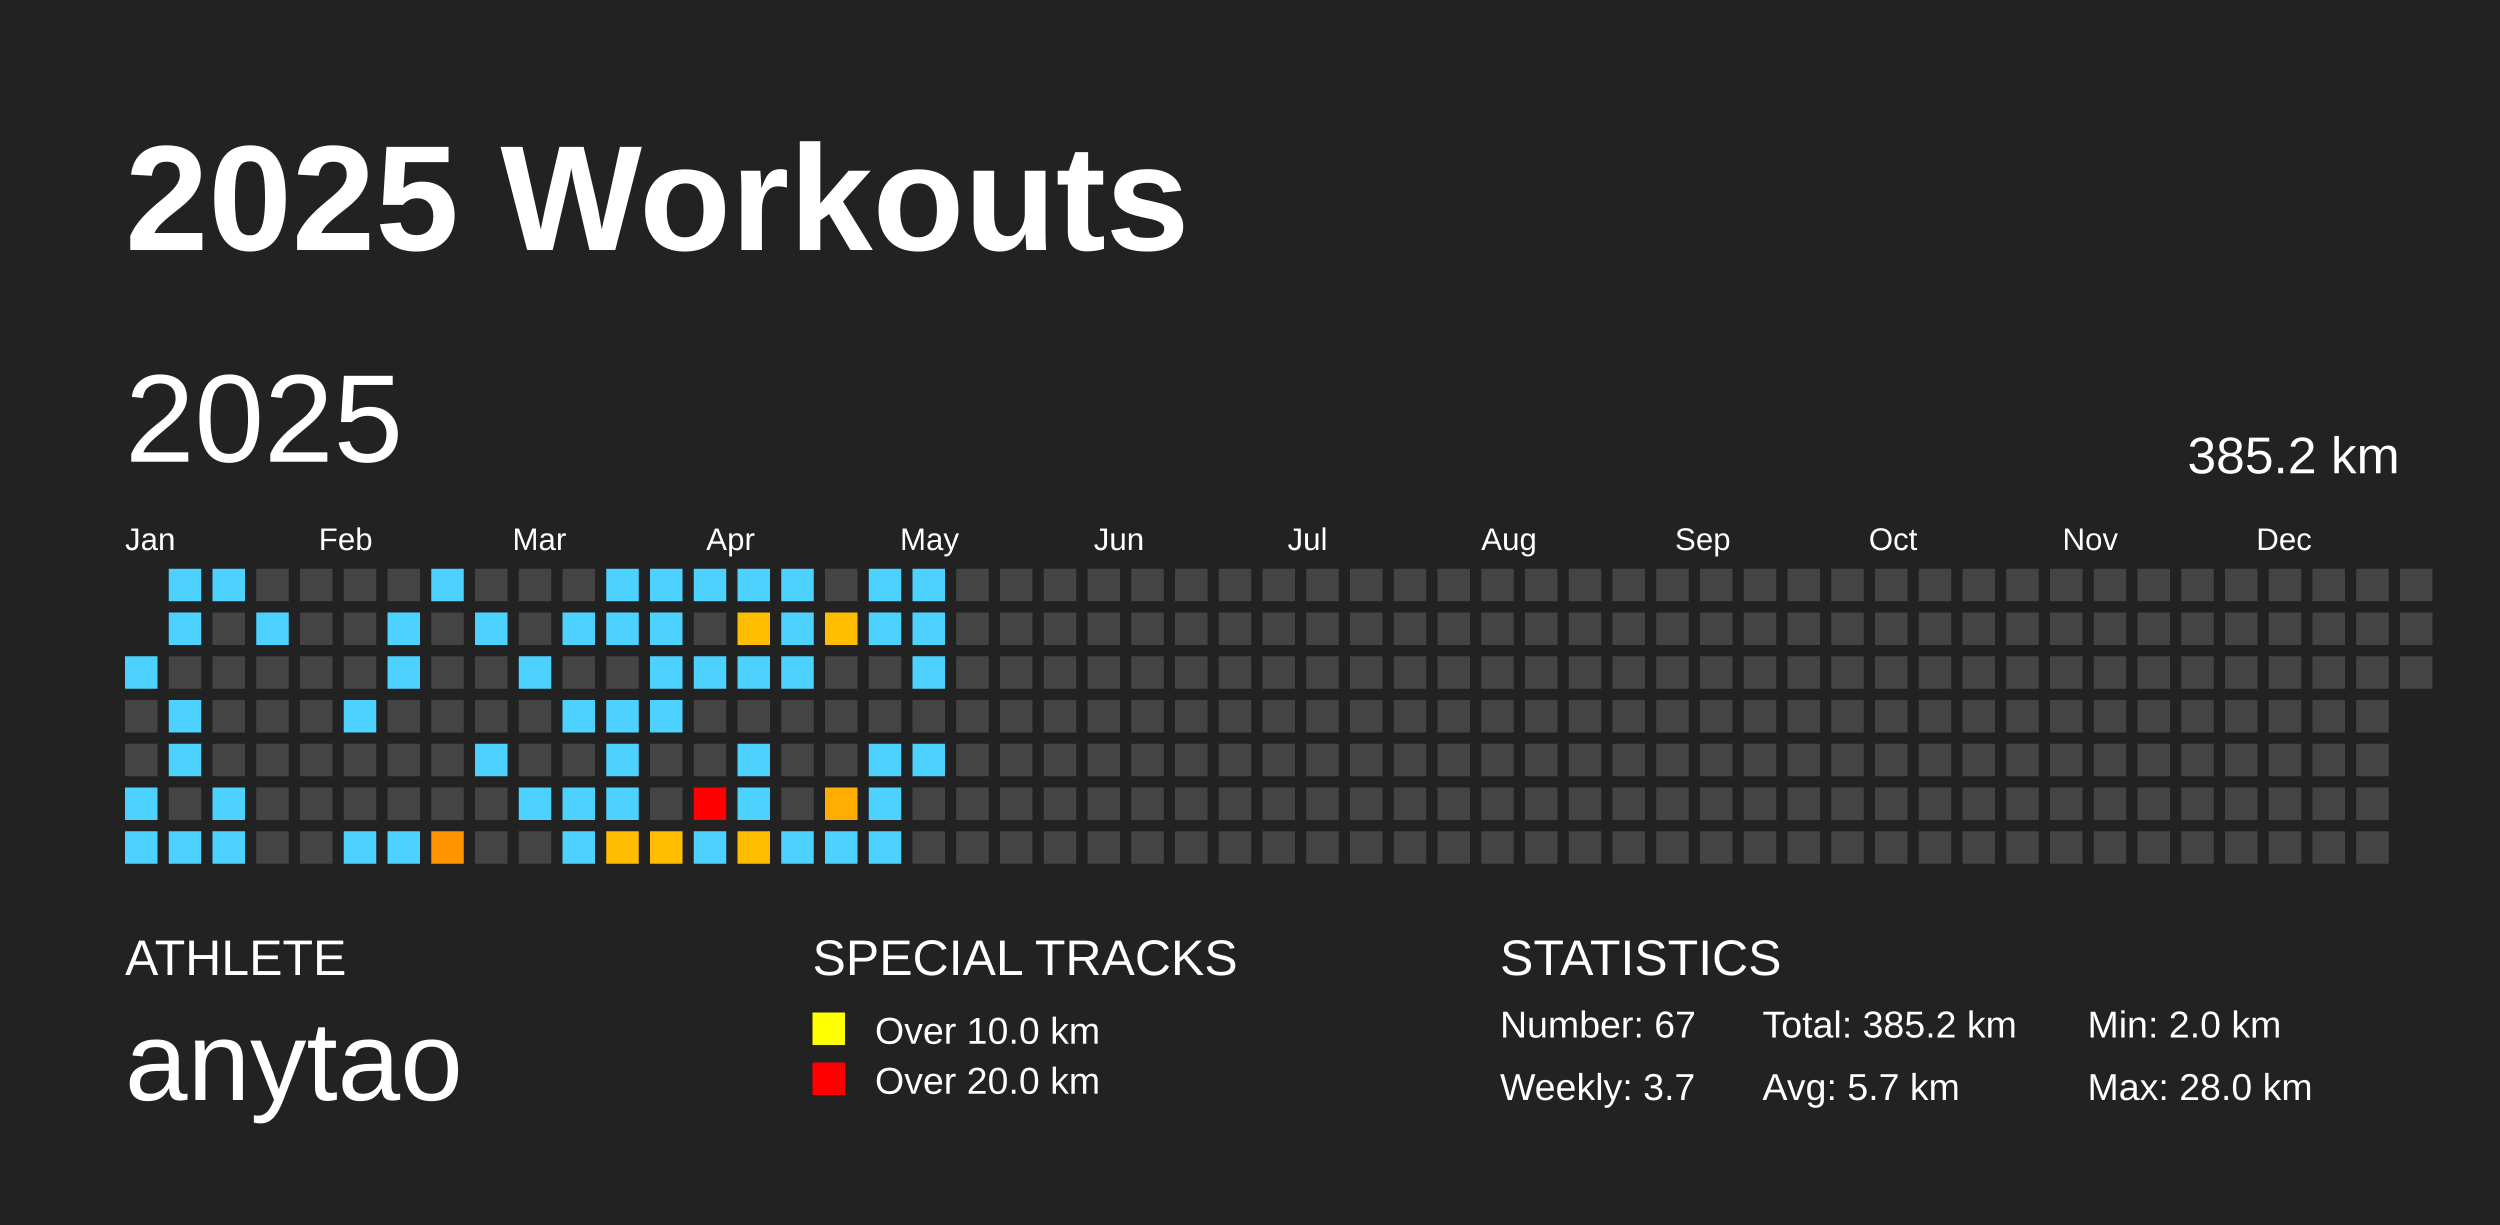
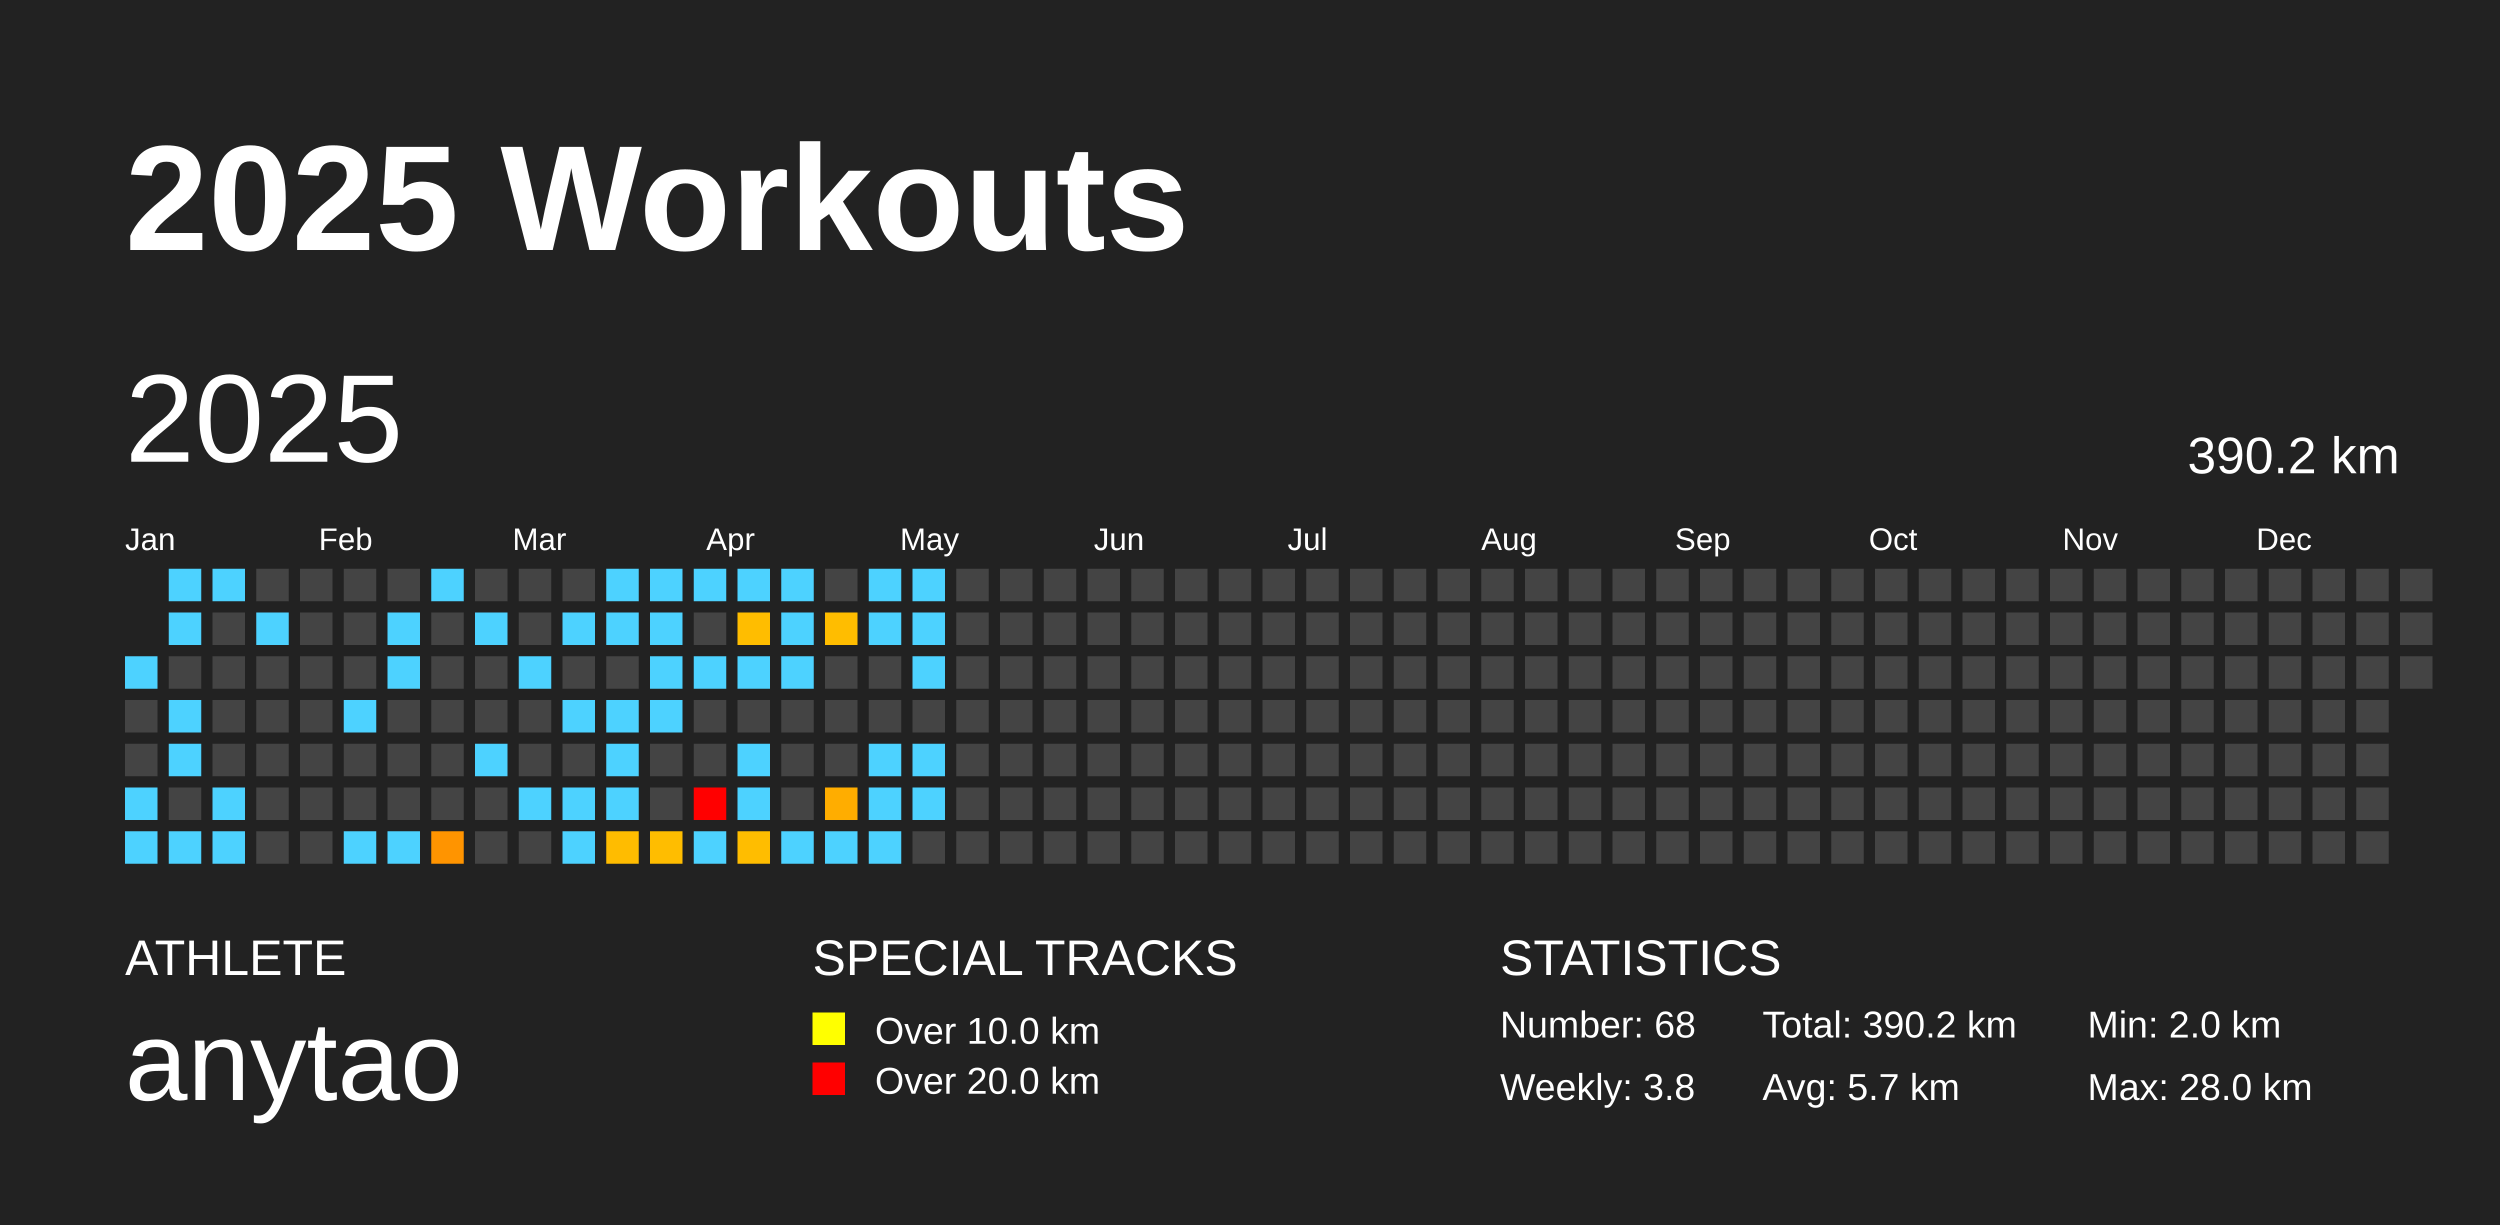
<svg xmlns="http://www.w3.org/2000/svg" baseProfile="full" height="98mm" version="1.1" viewBox="0,0,200,98" width="200mm">
  <defs />
  <rect fill="#222222" height="98" width="200" x="0" y="0" />
  <text fill="#FFFFFF" style="font-size:12px; font-family:Arial; font-weight:bold;" x="10" y="20">2025 Workouts</text>
  <text fill="#FFFFFF" style="font-size:4px; font-family:Arial" x="10" y="78">ATHLETE</text>
  <text fill="#FFFFFF" style="font-size:9px; font-family:Arial" x="10" y="88">anytao</text>
  <text fill="#FFFFFF" style="font-size:4px; font-family:Arial" x="65" y="78">SPECIAL TRACKS</text>
  <rect fill="yellow" height="2.6" width="2.6" x="65" y="81" />
  <text fill="#FFFFFF" style="font-size:3px; font-family:Arial" x="70" y="83.5">Over 10.0 km</text>
  <rect fill="red" height="2.6" width="2.6" x="65" y="85" />
  <text fill="#FFFFFF" style="font-size:3px; font-family:Arial" x="70" y="87.5">Over 20.0 km</text>
  <text fill="#FFFFFF" style="font-size:4px; font-family:Arial" x="120" y="78">STATISTICS</text>
-   <text fill="#FFFFFF" style="font-size:3px; font-family:Arial" x="120" y="83">Number: 67</text>
-   <text fill="#FFFFFF" style="font-size:3px; font-family:Arial" x="120" y="88">Weekly: 3.7</text>
-   <text fill="#FFFFFF" style="font-size:3px; font-family:Arial" x="141" y="83">Total: 385.2 km</text>
+   <text fill="#FFFFFF" style="font-size:3px; font-family:Arial" x="120" y="83">Number: 68</text>
+   <text fill="#FFFFFF" style="font-size:3px; font-family:Arial" x="120" y="88">Weekly: 3.8</text>
+   <text fill="#FFFFFF" style="font-size:3px; font-family:Arial" x="141" y="83">Total: 390.2 km</text>
  <text fill="#FFFFFF" style="font-size:3px; font-family:Arial" x="141" y="88">Avg: 5.7 km</text>
  <text fill="#FFFFFF" style="font-size:3px; font-family:Arial" x="167" y="83">Min: 2.0 km</text>
  <text fill="#FFFFFF" style="font-size:3px; font-family:Arial" x="167" y="88">Max: 28.0 km</text>
  <text dominant-baseline="hanging" fill="#FFFFFF" style="font-size:10.0px; font-family:Arial;" x="10" y="30">2025</text>
-   <text dominant-baseline="hanging" fill="#FFFFFF" style="font-size:4.125px; font-family:Arial;" x="175" y="35">385.2 km</text>
+   <text dominant-baseline="hanging" fill="#FFFFFF" style="font-size:4.125px; font-family:Arial;" x="175" y="35">390.2 km</text>
  <text fill="#FFFFFF" style="font-size:2.5px; font-family:Arial" x="10.0" y="44">Jan</text>
  <text fill="#FFFFFF" style="font-size:2.5px; font-family:Arial" x="25.5" y="44">Feb</text>
  <text fill="#FFFFFF" style="font-size:2.5px; font-family:Arial" x="41.0" y="44">Mar</text>
  <text fill="#FFFFFF" style="font-size:2.5px; font-family:Arial" x="56.5" y="44">Apr</text>
  <text fill="#FFFFFF" style="font-size:2.5px; font-family:Arial" x="72.0" y="44">May</text>
  <text fill="#FFFFFF" style="font-size:2.5px; font-family:Arial" x="87.5" y="44">Jun</text>
  <text fill="#FFFFFF" style="font-size:2.5px; font-family:Arial" x="103.0" y="44">Jul</text>
  <text fill="#FFFFFF" style="font-size:2.5px; font-family:Arial" x="118.5" y="44">Aug</text>
  <text fill="#FFFFFF" style="font-size:2.5px; font-family:Arial" x="134.0" y="44">Sep</text>
  <text fill="#FFFFFF" style="font-size:2.5px; font-family:Arial" x="149.5" y="44">Oct</text>
  <text fill="#FFFFFF" style="font-size:2.5px; font-family:Arial" x="165.0" y="44">Nov</text>
  <text fill="#FFFFFF" style="font-size:2.5px; font-family:Arial" x="180.5" y="44">Dec</text>
  <rect fill="#4dd2ff" height="2.6" width="2.6" x="10.0" y="52.5" />
  <rect fill="#444444" height="2.6" width="2.6" x="10.0" y="56.0" />
  <rect fill="#444444" height="2.6" width="2.6" x="10.0" y="59.5" />
  <rect fill="#4dd2ff" height="2.6" width="2.6" x="10.0" y="63.0" />
  <rect fill="#4dd2ff" height="2.6" width="2.6" x="10.0" y="66.5" />
  <rect fill="#4dd2ff" height="2.6" width="2.6" x="13.5" y="45.5" />
  <rect fill="#4dd2ff" height="2.6" width="2.6" x="13.5" y="49.0" />
  <rect fill="#444444" height="2.6" width="2.6" x="13.5" y="52.5" />
  <rect fill="#4dd2ff" height="2.6" width="2.6" x="13.5" y="56.0" />
  <rect fill="#4dd2ff" height="2.6" width="2.6" x="13.5" y="59.5" />
  <rect fill="#444444" height="2.6" width="2.6" x="13.5" y="63.0" />
  <rect fill="#4dd2ff" height="2.6" width="2.6" x="13.5" y="66.5" />
  <rect fill="#4dd2ff" height="2.6" width="2.6" x="17.0" y="45.5" />
  <rect fill="#444444" height="2.6" width="2.6" x="17.0" y="49.0" />
  <rect fill="#444444" height="2.6" width="2.6" x="17.0" y="52.5" />
  <rect fill="#444444" height="2.6" width="2.6" x="17.0" y="56.0" />
  <rect fill="#444444" height="2.6" width="2.6" x="17.0" y="59.5" />
  <rect fill="#4dd2ff" height="2.6" width="2.6" x="17.0" y="63.0" />
  <rect fill="#4dd2ff" height="2.6" width="2.6" x="17.0" y="66.5" />
  <rect fill="#444444" height="2.6" width="2.6" x="20.5" y="45.5" />
  <rect fill="#4dd2ff" height="2.6" width="2.6" x="20.5" y="49.0" />
  <rect fill="#444444" height="2.6" width="2.6" x="20.5" y="52.5" />
  <rect fill="#444444" height="2.6" width="2.6" x="20.5" y="56.0" />
  <rect fill="#444444" height="2.6" width="2.6" x="20.5" y="59.5" />
  <rect fill="#444444" height="2.6" width="2.6" x="20.5" y="63.0" />
  <rect fill="#444444" height="2.6" width="2.6" x="20.5" y="66.5" />
  <rect fill="#444444" height="2.6" width="2.6" x="24.0" y="45.5" />
  <rect fill="#444444" height="2.6" width="2.6" x="24.0" y="49.0" />
  <rect fill="#444444" height="2.6" width="2.6" x="24.0" y="52.5" />
  <rect fill="#444444" height="2.6" width="2.6" x="24.0" y="56.0" />
  <rect fill="#444444" height="2.6" width="2.6" x="24.0" y="59.5" />
  <rect fill="#444444" height="2.6" width="2.6" x="24.0" y="63.0" />
  <rect fill="#444444" height="2.6" width="2.6" x="24.0" y="66.5" />
  <rect fill="#444444" height="2.6" width="2.6" x="27.5" y="45.5" />
  <rect fill="#444444" height="2.6" width="2.6" x="27.5" y="49.0" />
  <rect fill="#444444" height="2.6" width="2.6" x="27.5" y="52.5" />
  <rect fill="#4dd2ff" height="2.6" width="2.6" x="27.5" y="56.0" />
  <rect fill="#444444" height="2.6" width="2.6" x="27.5" y="59.5" />
  <rect fill="#444444" height="2.6" width="2.6" x="27.5" y="63.0" />
  <rect fill="#4dd2ff" height="2.6" width="2.6" x="27.5" y="66.5" />
  <rect fill="#444444" height="2.6" width="2.6" x="31.0" y="45.5" />
  <rect fill="#4dd2ff" height="2.6" width="2.6" x="31.0" y="49.0" />
  <rect fill="#4dd2ff" height="2.6" width="2.6" x="31.0" y="52.5" />
  <rect fill="#444444" height="2.6" width="2.6" x="31.0" y="56.0" />
  <rect fill="#444444" height="2.6" width="2.6" x="31.0" y="59.5" />
  <rect fill="#444444" height="2.6" width="2.6" x="31.0" y="63.0" />
  <rect fill="#4dd2ff" height="2.6" width="2.6" x="31.0" y="66.5" />
  <rect fill="#4dd2ff" height="2.6" width="2.6" x="34.5" y="45.5" />
  <rect fill="#444444" height="2.6" width="2.6" x="34.5" y="49.0" />
  <rect fill="#444444" height="2.6" width="2.6" x="34.5" y="52.5" />
  <rect fill="#444444" height="2.6" width="2.6" x="34.5" y="56.0" />
  <rect fill="#444444" height="2.6" width="2.6" x="34.5" y="59.5" />
  <rect fill="#444444" height="2.6" width="2.6" x="34.5" y="63.0" />
  <rect fill="#ff9400" height="2.6" width="2.6" x="34.5" y="66.5" />
  <rect fill="#444444" height="2.6" width="2.6" x="38.0" y="45.5" />
  <rect fill="#4dd2ff" height="2.6" width="2.6" x="38.0" y="49.0" />
  <rect fill="#444444" height="2.6" width="2.6" x="38.0" y="52.5" />
  <rect fill="#444444" height="2.6" width="2.6" x="38.0" y="56.0" />
  <rect fill="#4dd2ff" height="2.6" width="2.6" x="38.0" y="59.5" />
  <rect fill="#444444" height="2.6" width="2.6" x="38.0" y="63.0" />
  <rect fill="#444444" height="2.6" width="2.6" x="38.0" y="66.5" />
  <rect fill="#444444" height="2.6" width="2.6" x="41.5" y="45.5" />
  <rect fill="#444444" height="2.6" width="2.6" x="41.5" y="49.0" />
  <rect fill="#4dd2ff" height="2.6" width="2.6" x="41.5" y="52.5" />
  <rect fill="#444444" height="2.6" width="2.6" x="41.5" y="56.0" />
  <rect fill="#444444" height="2.6" width="2.6" x="41.5" y="59.5" />
  <rect fill="#4dd2ff" height="2.6" width="2.6" x="41.5" y="63.0" />
  <rect fill="#444444" height="2.6" width="2.6" x="41.5" y="66.5" />
  <rect fill="#444444" height="2.6" width="2.6" x="45.0" y="45.5" />
  <rect fill="#4dd2ff" height="2.6" width="2.6" x="45.0" y="49.0" />
  <rect fill="#444444" height="2.6" width="2.6" x="45.0" y="52.5" />
  <rect fill="#4dd2ff" height="2.6" width="2.6" x="45.0" y="56.0" />
  <rect fill="#444444" height="2.6" width="2.6" x="45.0" y="59.5" />
  <rect fill="#4dd2ff" height="2.6" width="2.6" x="45.0" y="63.0" />
  <rect fill="#4dd2ff" height="2.6" width="2.6" x="45.0" y="66.5" />
  <rect fill="#4dd2ff" height="2.6" width="2.6" x="48.5" y="45.5" />
  <rect fill="#4dd2ff" height="2.6" width="2.6" x="48.5" y="49.0" />
  <rect fill="#444444" height="2.6" width="2.6" x="48.5" y="52.5" />
  <rect fill="#4dd2ff" height="2.6" width="2.6" x="48.5" y="56.0" />
  <rect fill="#4dd2ff" height="2.6" width="2.6" x="48.5" y="59.5" />
  <rect fill="#4dd2ff" height="2.6" width="2.6" x="48.5" y="63.0" />
  <rect fill="#ffbc00" height="2.6" width="2.6" x="48.5" y="66.5" />
  <rect fill="#4dd2ff" height="2.6" width="2.6" x="52.0" y="45.5" />
  <rect fill="#4dd2ff" height="2.6" width="2.6" x="52.0" y="49.0" />
  <rect fill="#4dd2ff" height="2.6" width="2.6" x="52.0" y="52.5" />
  <rect fill="#4dd2ff" height="2.6" width="2.6" x="52.0" y="56.0" />
  <rect fill="#444444" height="2.6" width="2.6" x="52.0" y="59.5" />
  <rect fill="#444444" height="2.6" width="2.6" x="52.0" y="63.0" />
  <rect fill="#ffbd00" height="2.6" width="2.6" x="52.0" y="66.5" />
  <rect fill="#4dd2ff" height="2.6" width="2.6" x="55.5" y="45.5" />
  <rect fill="#444444" height="2.6" width="2.6" x="55.5" y="49.0" />
  <rect fill="#4dd2ff" height="2.6" width="2.6" x="55.5" y="52.5" />
  <rect fill="#444444" height="2.6" width="2.6" x="55.5" y="56.0" />
  <rect fill="#444444" height="2.6" width="2.6" x="55.5" y="59.5" />
  <rect fill="red" height="2.6" width="2.6" x="55.5" y="63.0" />
  <rect fill="#4dd2ff" height="2.6" width="2.6" x="55.5" y="66.5" />
  <rect fill="#4dd2ff" height="2.6" width="2.6" x="59.0" y="45.5" />
  <rect fill="#ffbd00" height="2.6" width="2.6" x="59.0" y="49.0" />
  <rect fill="#4dd2ff" height="2.6" width="2.6" x="59.0" y="52.5" />
  <rect fill="#444444" height="2.6" width="2.6" x="59.0" y="56.0" />
  <rect fill="#4dd2ff" height="2.6" width="2.6" x="59.0" y="59.5" />
  <rect fill="#4dd2ff" height="2.6" width="2.6" x="59.0" y="63.0" />
  <rect fill="#ffbd00" height="2.6" width="2.6" x="59.0" y="66.5" />
  <rect fill="#4dd2ff" height="2.6" width="2.6" x="62.5" y="45.5" />
  <rect fill="#4dd2ff" height="2.6" width="2.6" x="62.5" y="49.0" />
  <rect fill="#4dd2ff" height="2.6" width="2.6" x="62.5" y="52.5" />
  <rect fill="#444444" height="2.6" width="2.6" x="62.5" y="56.0" />
  <rect fill="#444444" height="2.6" width="2.6" x="62.5" y="59.5" />
  <rect fill="#444444" height="2.6" width="2.6" x="62.5" y="63.0" />
  <rect fill="#4dd2ff" height="2.6" width="2.6" x="62.5" y="66.5" />
  <rect fill="#444444" height="2.6" width="2.6" x="66.0" y="45.5" />
  <rect fill="#ffbd00" height="2.6" width="2.6" x="66.0" y="49.0" />
  <rect fill="#444444" height="2.6" width="2.6" x="66.0" y="52.5" />
  <rect fill="#444444" height="2.6" width="2.6" x="66.0" y="56.0" />
  <rect fill="#444444" height="2.6" width="2.6" x="66.0" y="59.5" />
  <rect fill="#ffad00" height="2.6" width="2.6" x="66.0" y="63.0" />
  <rect fill="#4dd2ff" height="2.6" width="2.6" x="66.0" y="66.5" />
  <rect fill="#4dd2ff" height="2.6" width="2.6" x="69.5" y="45.5" />
  <rect fill="#4dd2ff" height="2.6" width="2.6" x="69.5" y="49.0" />
  <rect fill="#444444" height="2.6" width="2.6" x="69.5" y="52.5" />
  <rect fill="#444444" height="2.6" width="2.6" x="69.5" y="56.0" />
  <rect fill="#4dd2ff" height="2.6" width="2.6" x="69.5" y="59.5" />
  <rect fill="#4dd2ff" height="2.6" width="2.6" x="69.5" y="63.0" />
  <rect fill="#4dd2ff" height="2.6" width="2.6" x="69.5" y="66.5" />
  <rect fill="#4dd2ff" height="2.6" width="2.6" x="73.0" y="45.5" />
  <rect fill="#4dd2ff" height="2.6" width="2.6" x="73.0" y="49.0" />
  <rect fill="#4dd2ff" height="2.6" width="2.6" x="73.0" y="52.5" />
  <rect fill="#444444" height="2.6" width="2.6" x="73.0" y="56.0" />
  <rect fill="#4dd2ff" height="2.6" width="2.6" x="73.0" y="59.5" />
-   <rect fill="#444444" height="2.6" width="2.6" x="73.0" y="63.0" />
+   <rect fill="#4dd2ff" height="2.6" width="2.6" x="73.0" y="63.0" />
  <rect fill="#444444" height="2.6" width="2.6" x="73.0" y="66.5" />
  <rect fill="#444444" height="2.6" width="2.6" x="76.5" y="45.5" />
  <rect fill="#444444" height="2.6" width="2.6" x="76.5" y="49.0" />
  <rect fill="#444444" height="2.6" width="2.6" x="76.5" y="52.5" />
  <rect fill="#444444" height="2.6" width="2.6" x="76.5" y="56.0" />
  <rect fill="#444444" height="2.6" width="2.6" x="76.5" y="59.5" />
  <rect fill="#444444" height="2.6" width="2.6" x="76.5" y="63.0" />
  <rect fill="#444444" height="2.6" width="2.6" x="76.5" y="66.5" />
  <rect fill="#444444" height="2.6" width="2.6" x="80.0" y="45.5" />
  <rect fill="#444444" height="2.6" width="2.6" x="80.0" y="49.0" />
  <rect fill="#444444" height="2.6" width="2.6" x="80.0" y="52.5" />
  <rect fill="#444444" height="2.6" width="2.6" x="80.0" y="56.0" />
  <rect fill="#444444" height="2.6" width="2.6" x="80.0" y="59.5" />
  <rect fill="#444444" height="2.6" width="2.6" x="80.0" y="63.0" />
  <rect fill="#444444" height="2.6" width="2.6" x="80.0" y="66.5" />
  <rect fill="#444444" height="2.6" width="2.6" x="83.5" y="45.5" />
  <rect fill="#444444" height="2.6" width="2.6" x="83.5" y="49.0" />
  <rect fill="#444444" height="2.6" width="2.6" x="83.5" y="52.5" />
  <rect fill="#444444" height="2.6" width="2.6" x="83.5" y="56.0" />
  <rect fill="#444444" height="2.6" width="2.6" x="83.5" y="59.5" />
  <rect fill="#444444" height="2.6" width="2.6" x="83.5" y="63.0" />
  <rect fill="#444444" height="2.6" width="2.6" x="83.5" y="66.5" />
  <rect fill="#444444" height="2.6" width="2.6" x="87.0" y="45.5" />
  <rect fill="#444444" height="2.6" width="2.6" x="87.0" y="49.0" />
  <rect fill="#444444" height="2.6" width="2.6" x="87.0" y="52.5" />
  <rect fill="#444444" height="2.6" width="2.6" x="87.0" y="56.0" />
  <rect fill="#444444" height="2.6" width="2.6" x="87.0" y="59.5" />
  <rect fill="#444444" height="2.6" width="2.6" x="87.0" y="63.0" />
  <rect fill="#444444" height="2.6" width="2.6" x="87.0" y="66.5" />
  <rect fill="#444444" height="2.6" width="2.6" x="90.5" y="45.5" />
  <rect fill="#444444" height="2.6" width="2.6" x="90.5" y="49.0" />
  <rect fill="#444444" height="2.6" width="2.6" x="90.5" y="52.5" />
  <rect fill="#444444" height="2.6" width="2.6" x="90.5" y="56.0" />
  <rect fill="#444444" height="2.6" width="2.6" x="90.5" y="59.5" />
  <rect fill="#444444" height="2.6" width="2.6" x="90.5" y="63.0" />
  <rect fill="#444444" height="2.6" width="2.6" x="90.5" y="66.5" />
  <rect fill="#444444" height="2.6" width="2.6" x="94.0" y="45.5" />
  <rect fill="#444444" height="2.6" width="2.6" x="94.0" y="49.0" />
  <rect fill="#444444" height="2.6" width="2.6" x="94.0" y="52.5" />
  <rect fill="#444444" height="2.6" width="2.6" x="94.0" y="56.0" />
  <rect fill="#444444" height="2.6" width="2.6" x="94.0" y="59.5" />
  <rect fill="#444444" height="2.6" width="2.6" x="94.0" y="63.0" />
  <rect fill="#444444" height="2.6" width="2.6" x="94.0" y="66.5" />
  <rect fill="#444444" height="2.6" width="2.6" x="97.5" y="45.5" />
  <rect fill="#444444" height="2.6" width="2.6" x="97.5" y="49.0" />
  <rect fill="#444444" height="2.6" width="2.6" x="97.5" y="52.5" />
  <rect fill="#444444" height="2.6" width="2.6" x="97.5" y="56.0" />
  <rect fill="#444444" height="2.6" width="2.6" x="97.5" y="59.5" />
  <rect fill="#444444" height="2.6" width="2.6" x="97.5" y="63.0" />
  <rect fill="#444444" height="2.6" width="2.6" x="97.5" y="66.5" />
  <rect fill="#444444" height="2.6" width="2.6" x="101.0" y="45.5" />
  <rect fill="#444444" height="2.6" width="2.6" x="101.0" y="49.0" />
  <rect fill="#444444" height="2.6" width="2.6" x="101.0" y="52.5" />
  <rect fill="#444444" height="2.6" width="2.6" x="101.0" y="56.0" />
  <rect fill="#444444" height="2.6" width="2.6" x="101.0" y="59.5" />
  <rect fill="#444444" height="2.6" width="2.6" x="101.0" y="63.0" />
  <rect fill="#444444" height="2.6" width="2.6" x="101.0" y="66.5" />
  <rect fill="#444444" height="2.6" width="2.6" x="104.5" y="45.5" />
  <rect fill="#444444" height="2.6" width="2.6" x="104.5" y="49.0" />
  <rect fill="#444444" height="2.6" width="2.6" x="104.5" y="52.5" />
  <rect fill="#444444" height="2.6" width="2.6" x="104.5" y="56.0" />
  <rect fill="#444444" height="2.6" width="2.6" x="104.5" y="59.5" />
  <rect fill="#444444" height="2.6" width="2.6" x="104.5" y="63.0" />
  <rect fill="#444444" height="2.6" width="2.6" x="104.5" y="66.5" />
  <rect fill="#444444" height="2.6" width="2.6" x="108.0" y="45.5" />
  <rect fill="#444444" height="2.6" width="2.6" x="108.0" y="49.0" />
  <rect fill="#444444" height="2.6" width="2.6" x="108.0" y="52.5" />
  <rect fill="#444444" height="2.6" width="2.6" x="108.0" y="56.0" />
  <rect fill="#444444" height="2.6" width="2.6" x="108.0" y="59.5" />
  <rect fill="#444444" height="2.6" width="2.6" x="108.0" y="63.0" />
  <rect fill="#444444" height="2.6" width="2.6" x="108.0" y="66.5" />
  <rect fill="#444444" height="2.6" width="2.6" x="111.5" y="45.5" />
  <rect fill="#444444" height="2.6" width="2.6" x="111.5" y="49.0" />
  <rect fill="#444444" height="2.6" width="2.6" x="111.5" y="52.5" />
  <rect fill="#444444" height="2.6" width="2.6" x="111.5" y="56.0" />
  <rect fill="#444444" height="2.6" width="2.6" x="111.5" y="59.5" />
  <rect fill="#444444" height="2.6" width="2.6" x="111.5" y="63.0" />
  <rect fill="#444444" height="2.6" width="2.6" x="111.5" y="66.5" />
  <rect fill="#444444" height="2.6" width="2.6" x="115.0" y="45.5" />
  <rect fill="#444444" height="2.6" width="2.6" x="115.0" y="49.0" />
  <rect fill="#444444" height="2.6" width="2.6" x="115.0" y="52.5" />
  <rect fill="#444444" height="2.6" width="2.6" x="115.0" y="56.0" />
  <rect fill="#444444" height="2.6" width="2.6" x="115.0" y="59.5" />
  <rect fill="#444444" height="2.6" width="2.6" x="115.0" y="63.0" />
  <rect fill="#444444" height="2.6" width="2.6" x="115.0" y="66.5" />
  <rect fill="#444444" height="2.6" width="2.6" x="118.5" y="45.5" />
  <rect fill="#444444" height="2.6" width="2.6" x="118.5" y="49.0" />
  <rect fill="#444444" height="2.6" width="2.6" x="118.5" y="52.5" />
  <rect fill="#444444" height="2.6" width="2.6" x="118.5" y="56.0" />
  <rect fill="#444444" height="2.6" width="2.6" x="118.5" y="59.5" />
  <rect fill="#444444" height="2.6" width="2.6" x="118.5" y="63.0" />
  <rect fill="#444444" height="2.6" width="2.6" x="118.5" y="66.5" />
  <rect fill="#444444" height="2.6" width="2.6" x="122.0" y="45.5" />
  <rect fill="#444444" height="2.6" width="2.6" x="122.0" y="49.0" />
  <rect fill="#444444" height="2.6" width="2.6" x="122.0" y="52.5" />
  <rect fill="#444444" height="2.6" width="2.6" x="122.0" y="56.0" />
  <rect fill="#444444" height="2.6" width="2.6" x="122.0" y="59.5" />
  <rect fill="#444444" height="2.6" width="2.6" x="122.0" y="63.0" />
  <rect fill="#444444" height="2.6" width="2.6" x="122.0" y="66.5" />
  <rect fill="#444444" height="2.6" width="2.6" x="125.5" y="45.5" />
  <rect fill="#444444" height="2.6" width="2.6" x="125.5" y="49.0" />
  <rect fill="#444444" height="2.6" width="2.6" x="125.5" y="52.5" />
  <rect fill="#444444" height="2.6" width="2.6" x="125.5" y="56.0" />
  <rect fill="#444444" height="2.6" width="2.6" x="125.5" y="59.5" />
  <rect fill="#444444" height="2.6" width="2.6" x="125.5" y="63.0" />
  <rect fill="#444444" height="2.6" width="2.6" x="125.5" y="66.5" />
  <rect fill="#444444" height="2.6" width="2.6" x="129.0" y="45.5" />
  <rect fill="#444444" height="2.6" width="2.6" x="129.0" y="49.0" />
  <rect fill="#444444" height="2.6" width="2.6" x="129.0" y="52.5" />
  <rect fill="#444444" height="2.6" width="2.6" x="129.0" y="56.0" />
  <rect fill="#444444" height="2.6" width="2.6" x="129.0" y="59.5" />
  <rect fill="#444444" height="2.6" width="2.6" x="129.0" y="63.0" />
  <rect fill="#444444" height="2.6" width="2.6" x="129.0" y="66.5" />
  <rect fill="#444444" height="2.6" width="2.6" x="132.5" y="45.5" />
  <rect fill="#444444" height="2.6" width="2.6" x="132.5" y="49.0" />
  <rect fill="#444444" height="2.6" width="2.6" x="132.5" y="52.5" />
  <rect fill="#444444" height="2.6" width="2.6" x="132.5" y="56.0" />
  <rect fill="#444444" height="2.6" width="2.6" x="132.5" y="59.5" />
  <rect fill="#444444" height="2.6" width="2.6" x="132.5" y="63.0" />
  <rect fill="#444444" height="2.6" width="2.6" x="132.5" y="66.5" />
  <rect fill="#444444" height="2.6" width="2.6" x="136.0" y="45.5" />
  <rect fill="#444444" height="2.6" width="2.6" x="136.0" y="49.0" />
  <rect fill="#444444" height="2.6" width="2.6" x="136.0" y="52.5" />
  <rect fill="#444444" height="2.6" width="2.6" x="136.0" y="56.0" />
  <rect fill="#444444" height="2.6" width="2.6" x="136.0" y="59.5" />
  <rect fill="#444444" height="2.6" width="2.6" x="136.0" y="63.0" />
  <rect fill="#444444" height="2.6" width="2.6" x="136.0" y="66.5" />
  <rect fill="#444444" height="2.6" width="2.6" x="139.5" y="45.5" />
  <rect fill="#444444" height="2.6" width="2.6" x="139.5" y="49.0" />
  <rect fill="#444444" height="2.6" width="2.6" x="139.5" y="52.5" />
  <rect fill="#444444" height="2.6" width="2.6" x="139.5" y="56.0" />
  <rect fill="#444444" height="2.6" width="2.6" x="139.5" y="59.5" />
  <rect fill="#444444" height="2.6" width="2.6" x="139.5" y="63.0" />
  <rect fill="#444444" height="2.6" width="2.6" x="139.5" y="66.5" />
  <rect fill="#444444" height="2.6" width="2.6" x="143.0" y="45.5" />
  <rect fill="#444444" height="2.6" width="2.6" x="143.0" y="49.0" />
  <rect fill="#444444" height="2.6" width="2.6" x="143.0" y="52.5" />
  <rect fill="#444444" height="2.6" width="2.6" x="143.0" y="56.0" />
  <rect fill="#444444" height="2.6" width="2.6" x="143.0" y="59.5" />
  <rect fill="#444444" height="2.6" width="2.6" x="143.0" y="63.0" />
  <rect fill="#444444" height="2.6" width="2.6" x="143.0" y="66.5" />
  <rect fill="#444444" height="2.6" width="2.6" x="146.5" y="45.5" />
  <rect fill="#444444" height="2.6" width="2.6" x="146.5" y="49.0" />
  <rect fill="#444444" height="2.6" width="2.6" x="146.5" y="52.5" />
  <rect fill="#444444" height="2.6" width="2.6" x="146.5" y="56.0" />
  <rect fill="#444444" height="2.6" width="2.6" x="146.5" y="59.5" />
  <rect fill="#444444" height="2.6" width="2.6" x="146.5" y="63.0" />
  <rect fill="#444444" height="2.6" width="2.6" x="146.5" y="66.5" />
  <rect fill="#444444" height="2.6" width="2.6" x="150.0" y="45.5" />
  <rect fill="#444444" height="2.6" width="2.6" x="150.0" y="49.0" />
  <rect fill="#444444" height="2.6" width="2.6" x="150.0" y="52.5" />
  <rect fill="#444444" height="2.6" width="2.6" x="150.0" y="56.0" />
  <rect fill="#444444" height="2.6" width="2.6" x="150.0" y="59.5" />
  <rect fill="#444444" height="2.6" width="2.6" x="150.0" y="63.0" />
  <rect fill="#444444" height="2.6" width="2.6" x="150.0" y="66.5" />
  <rect fill="#444444" height="2.6" width="2.6" x="153.5" y="45.5" />
  <rect fill="#444444" height="2.6" width="2.6" x="153.5" y="49.0" />
  <rect fill="#444444" height="2.6" width="2.6" x="153.5" y="52.5" />
  <rect fill="#444444" height="2.6" width="2.6" x="153.5" y="56.0" />
  <rect fill="#444444" height="2.6" width="2.6" x="153.5" y="59.5" />
  <rect fill="#444444" height="2.6" width="2.6" x="153.5" y="63.0" />
  <rect fill="#444444" height="2.6" width="2.6" x="153.5" y="66.5" />
  <rect fill="#444444" height="2.6" width="2.6" x="157.0" y="45.5" />
  <rect fill="#444444" height="2.6" width="2.6" x="157.0" y="49.0" />
  <rect fill="#444444" height="2.6" width="2.6" x="157.0" y="52.5" />
  <rect fill="#444444" height="2.6" width="2.6" x="157.0" y="56.0" />
  <rect fill="#444444" height="2.6" width="2.6" x="157.0" y="59.5" />
  <rect fill="#444444" height="2.6" width="2.6" x="157.0" y="63.0" />
  <rect fill="#444444" height="2.6" width="2.6" x="157.0" y="66.5" />
  <rect fill="#444444" height="2.6" width="2.6" x="160.5" y="45.5" />
  <rect fill="#444444" height="2.6" width="2.6" x="160.5" y="49.0" />
  <rect fill="#444444" height="2.6" width="2.6" x="160.5" y="52.5" />
  <rect fill="#444444" height="2.6" width="2.6" x="160.5" y="56.0" />
  <rect fill="#444444" height="2.6" width="2.6" x="160.5" y="59.5" />
  <rect fill="#444444" height="2.6" width="2.6" x="160.5" y="63.0" />
  <rect fill="#444444" height="2.6" width="2.6" x="160.5" y="66.5" />
  <rect fill="#444444" height="2.6" width="2.6" x="164.0" y="45.5" />
  <rect fill="#444444" height="2.6" width="2.6" x="164.0" y="49.0" />
  <rect fill="#444444" height="2.6" width="2.6" x="164.0" y="52.5" />
  <rect fill="#444444" height="2.6" width="2.6" x="164.0" y="56.0" />
  <rect fill="#444444" height="2.6" width="2.6" x="164.0" y="59.5" />
  <rect fill="#444444" height="2.6" width="2.6" x="164.0" y="63.0" />
  <rect fill="#444444" height="2.6" width="2.6" x="164.0" y="66.5" />
  <rect fill="#444444" height="2.6" width="2.6" x="167.5" y="45.5" />
  <rect fill="#444444" height="2.6" width="2.6" x="167.5" y="49.0" />
  <rect fill="#444444" height="2.6" width="2.6" x="167.5" y="52.5" />
  <rect fill="#444444" height="2.6" width="2.6" x="167.5" y="56.0" />
  <rect fill="#444444" height="2.6" width="2.6" x="167.5" y="59.5" />
  <rect fill="#444444" height="2.6" width="2.6" x="167.5" y="63.0" />
  <rect fill="#444444" height="2.6" width="2.6" x="167.5" y="66.5" />
  <rect fill="#444444" height="2.6" width="2.6" x="171.0" y="45.5" />
  <rect fill="#444444" height="2.6" width="2.6" x="171.0" y="49.0" />
  <rect fill="#444444" height="2.6" width="2.6" x="171.0" y="52.5" />
  <rect fill="#444444" height="2.6" width="2.6" x="171.0" y="56.0" />
  <rect fill="#444444" height="2.6" width="2.6" x="171.0" y="59.5" />
  <rect fill="#444444" height="2.6" width="2.6" x="171.0" y="63.0" />
  <rect fill="#444444" height="2.6" width="2.6" x="171.0" y="66.5" />
  <rect fill="#444444" height="2.6" width="2.6" x="174.5" y="45.5" />
  <rect fill="#444444" height="2.6" width="2.6" x="174.5" y="49.0" />
  <rect fill="#444444" height="2.6" width="2.6" x="174.5" y="52.5" />
  <rect fill="#444444" height="2.6" width="2.6" x="174.5" y="56.0" />
  <rect fill="#444444" height="2.6" width="2.6" x="174.5" y="59.5" />
  <rect fill="#444444" height="2.6" width="2.6" x="174.5" y="63.0" />
  <rect fill="#444444" height="2.6" width="2.6" x="174.5" y="66.5" />
  <rect fill="#444444" height="2.6" width="2.6" x="178.0" y="45.5" />
  <rect fill="#444444" height="2.6" width="2.6" x="178.0" y="49.0" />
  <rect fill="#444444" height="2.6" width="2.6" x="178.0" y="52.5" />
  <rect fill="#444444" height="2.6" width="2.6" x="178.0" y="56.0" />
  <rect fill="#444444" height="2.6" width="2.6" x="178.0" y="59.5" />
  <rect fill="#444444" height="2.6" width="2.6" x="178.0" y="63.0" />
  <rect fill="#444444" height="2.6" width="2.6" x="178.0" y="66.5" />
  <rect fill="#444444" height="2.6" width="2.6" x="181.5" y="45.5" />
  <rect fill="#444444" height="2.6" width="2.6" x="181.5" y="49.0" />
  <rect fill="#444444" height="2.6" width="2.6" x="181.5" y="52.5" />
  <rect fill="#444444" height="2.6" width="2.6" x="181.5" y="56.0" />
  <rect fill="#444444" height="2.6" width="2.6" x="181.5" y="59.5" />
  <rect fill="#444444" height="2.6" width="2.6" x="181.5" y="63.0" />
  <rect fill="#444444" height="2.6" width="2.6" x="181.5" y="66.5" />
  <rect fill="#444444" height="2.6" width="2.6" x="185.0" y="45.5" />
  <rect fill="#444444" height="2.6" width="2.6" x="185.0" y="49.0" />
  <rect fill="#444444" height="2.6" width="2.6" x="185.0" y="52.5" />
  <rect fill="#444444" height="2.6" width="2.6" x="185.0" y="56.0" />
  <rect fill="#444444" height="2.6" width="2.6" x="185.0" y="59.5" />
  <rect fill="#444444" height="2.6" width="2.6" x="185.0" y="63.0" />
  <rect fill="#444444" height="2.6" width="2.6" x="185.0" y="66.5" />
  <rect fill="#444444" height="2.6" width="2.6" x="188.5" y="45.5" />
  <rect fill="#444444" height="2.6" width="2.6" x="188.5" y="49.0" />
  <rect fill="#444444" height="2.6" width="2.6" x="188.5" y="52.5" />
  <rect fill="#444444" height="2.6" width="2.6" x="188.5" y="56.0" />
  <rect fill="#444444" height="2.6" width="2.6" x="188.5" y="59.5" />
  <rect fill="#444444" height="2.6" width="2.6" x="188.5" y="63.0" />
  <rect fill="#444444" height="2.6" width="2.6" x="188.5" y="66.5" />
  <rect fill="#444444" height="2.6" width="2.6" x="192.0" y="45.5" />
  <rect fill="#444444" height="2.6" width="2.6" x="192.0" y="49.0" />
  <rect fill="#444444" height="2.6" width="2.6" x="192.0" y="52.5" />
</svg>
